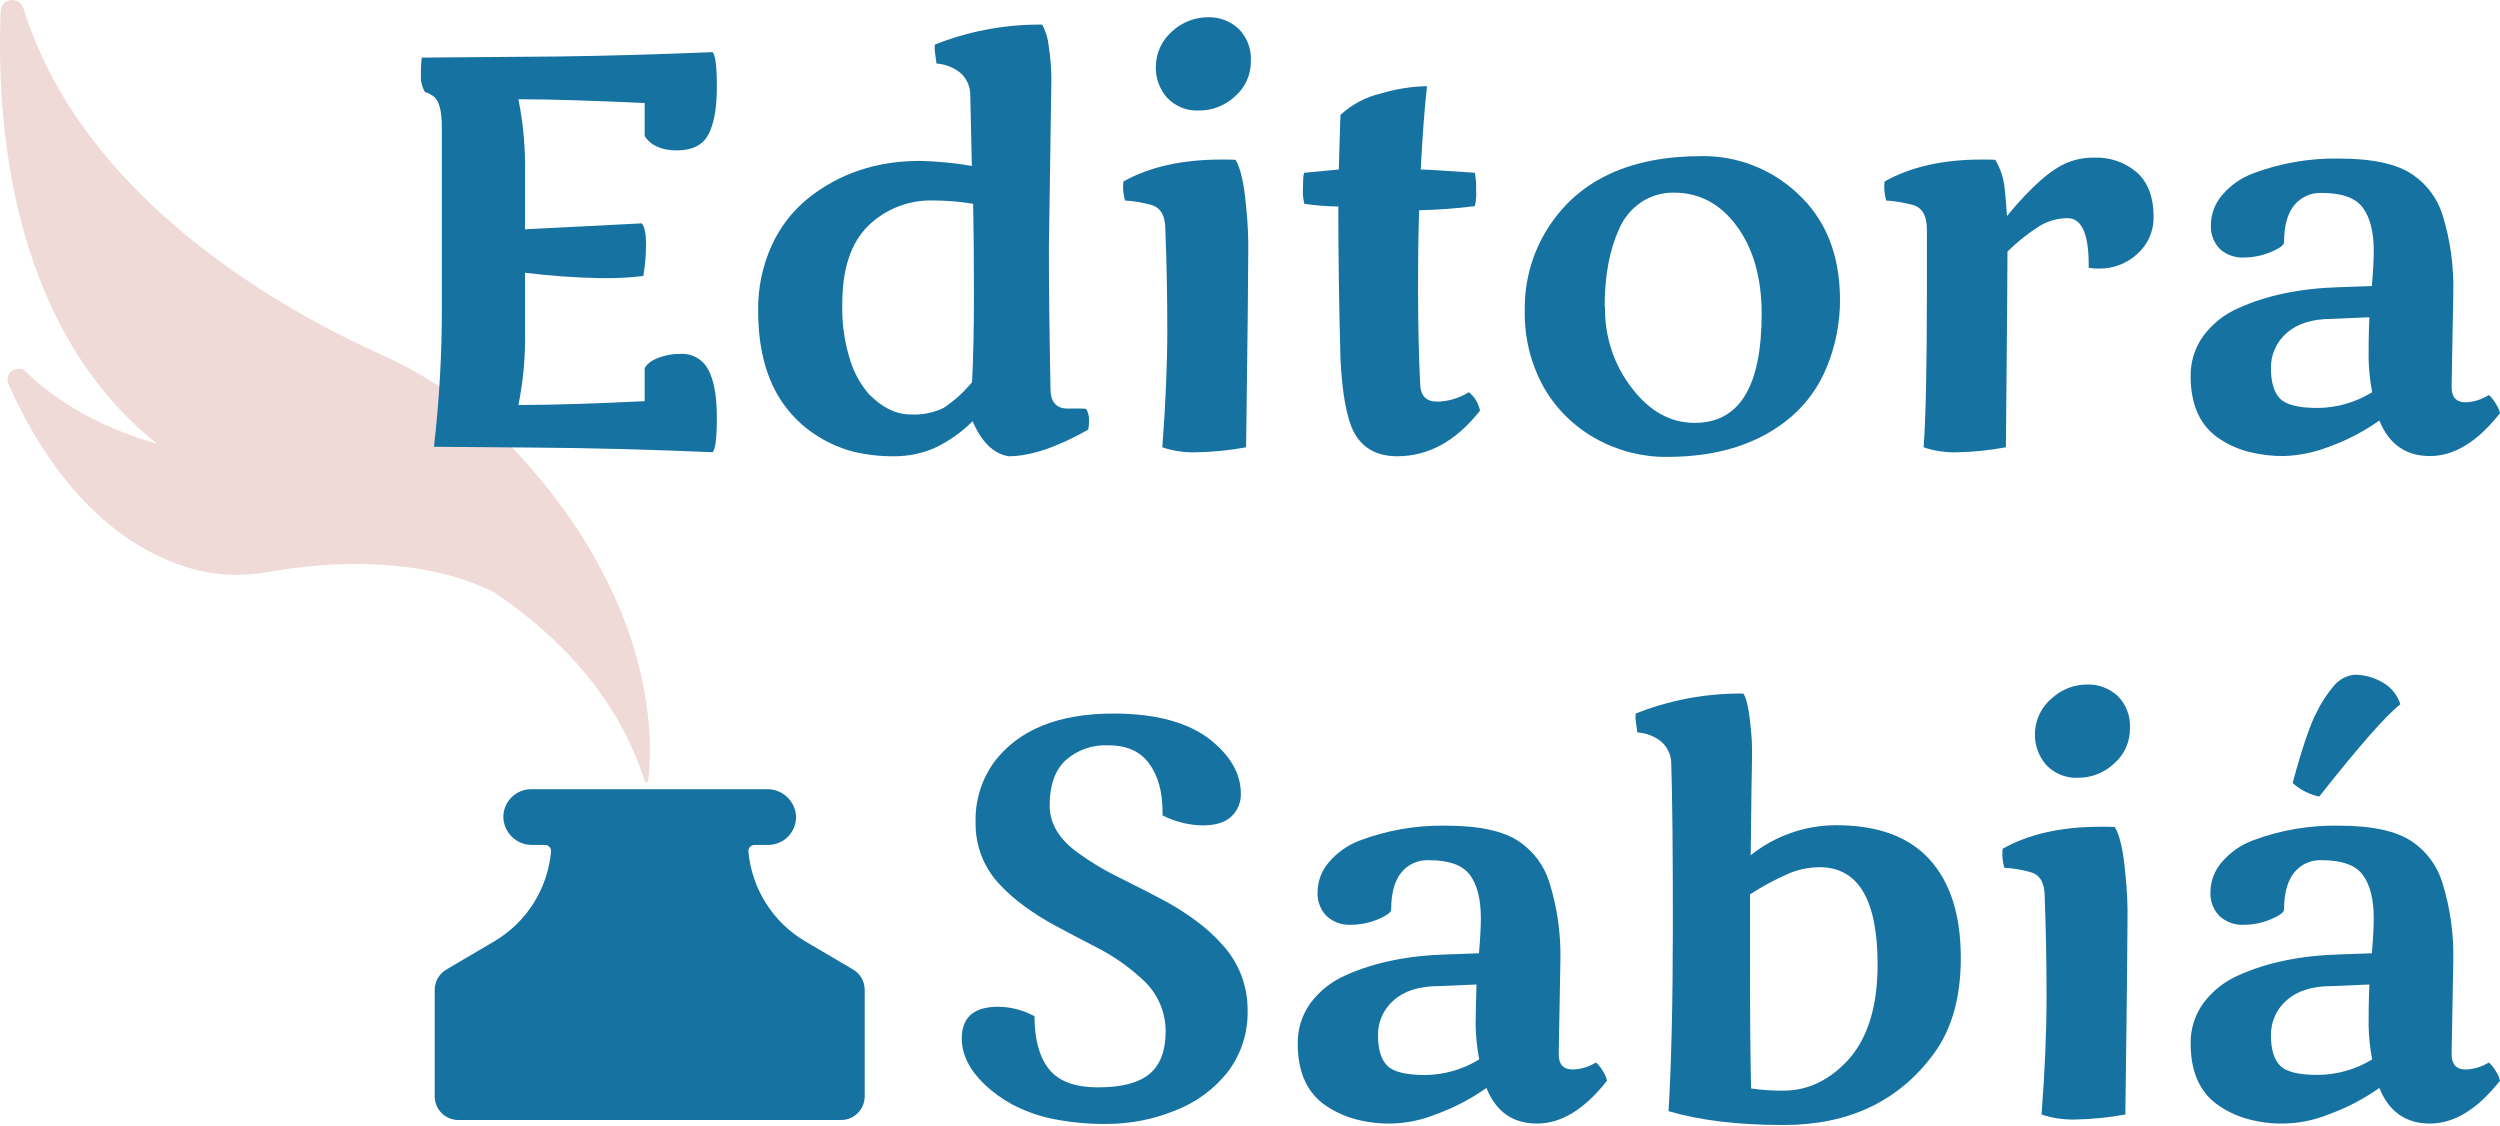
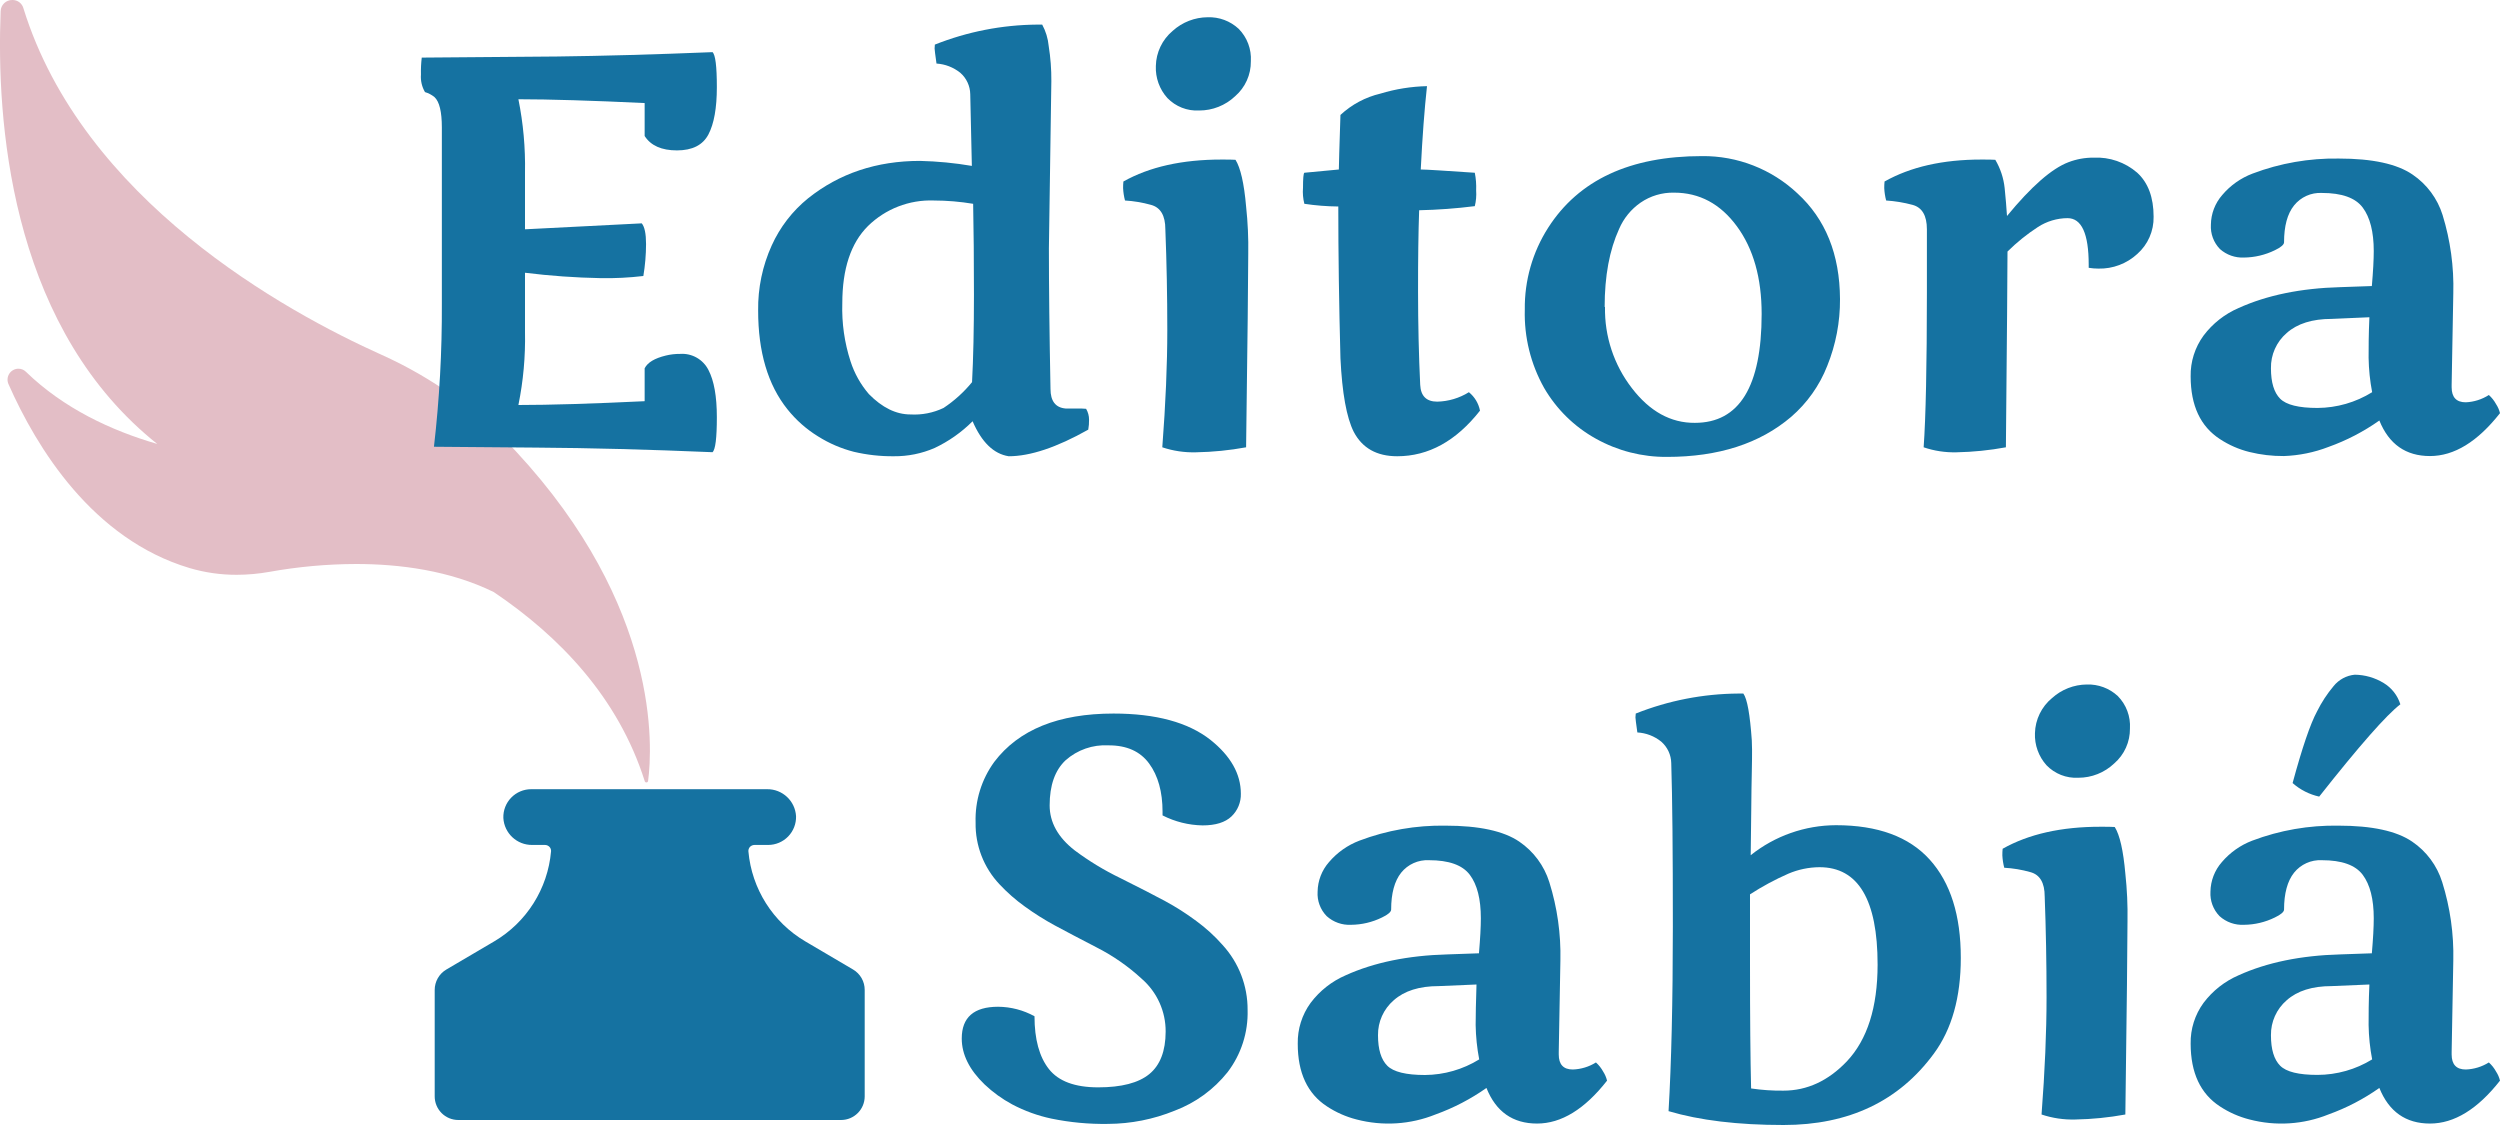
<svg xmlns="http://www.w3.org/2000/svg" viewBox="0 0 500 225.02">
  <defs>
-     <style>.cls-1{fill:#efdad7;}.cls-2{fill:#1572a1;}</style>
+     <style>.cls-1{fill:#e3bec6;}.cls-2{fill:#1572a1;}</style>
  </defs>
  <g id="Camada_2" data-name="Camada 2">
    <g id="Camada_4" data-name="Camada 4">
      <path class="cls-1" d="M103.14,90.22A82.78,82.78,0,0,0,76.4,71C56.89,62.24,16.55,40,4.68,1.64A2.24,2.24,0,0,0,2.48,0,2.3,2.3,0,0,0,.13,2.24C-.74,24.1,2,63.21,29.05,86.79c.78.69,1.58,1.34,2.4,2-9.26-2.69-18.73-7.13-26.24-14.41a2.12,2.12,0,0,0-1.51-.64,2.19,2.19,0,0,0-2,3.09c5.65,12.79,16.85,31,36.21,36.78a32.85,32.85,0,0,0,9.44,1.35,37.78,37.78,0,0,0,6.54-.59,99.62,99.62,0,0,1,17.32-1.57c8.71,0,18.7,1.28,27.54,5.61,13.12,8.84,24.9,21.07,30.2,37.83a.34.34,0,0,0,.33.25.34.34,0,0,0,.34-.31C130.49,149.52,132.13,121.44,103.14,90.22Z" />
      <path class="cls-2" d="M170.61,193.9l-9.56-5.63a23.28,23.28,0,0,1-11.37-18,1.2,1.2,0,0,1,.3-.88,1.27,1.27,0,0,1,.91-.4h2.74a5.59,5.59,0,0,0,5.58-5.75,5.73,5.73,0,0,0-5.78-5.4H106.25a5.57,5.57,0,0,0-5.58,5.75,5.72,5.72,0,0,0,5.78,5.4H109a1.24,1.24,0,0,1,.91.4,1.16,1.16,0,0,1,.3.88,23.25,23.25,0,0,1-11.36,18l-9.57,5.63A4.73,4.73,0,0,0,86.94,198v21.25A4.72,4.72,0,0,0,91.66,224h76.56a4.73,4.73,0,0,0,4.72-4.73V198A4.72,4.72,0,0,0,170.61,193.9Z" />
      <path class="cls-2" d="M141.69,74q1.68,3.2,1.68,9.44c0,4.17-.29,6.5-.87,7q-19.22-.81-35.21-.92t-20.5-.17a239,239,0,0,0,1.58-28.67V25.5q0-4.72-1.47-6.08a5.42,5.42,0,0,0-1.9-1,6,6,0,0,1-.81-3.51,23.68,23.68,0,0,1,.16-3.39q4.83-.06,13.57-.11t13.52-.11q13.41-.16,31.06-.87.87.76.87,7t-1.68,9.45q-1.68,3.2-6.3,3.2t-6.46-2.88V20.61q-15.86-.75-25.25-.76A67.63,67.63,0,0,1,105,34.51V45.86l23.35-1.19c.57.68.86,2.07.86,4.15a39,39,0,0,1-.54,6.38,63.06,63.06,0,0,1-8.5.43A145.1,145.1,0,0,1,105,54.55V66.39A66.4,66.4,0,0,1,103.68,81q9.39,0,25.25-.76V73.66c.61-1.19,2-2,4.23-2.55a11.74,11.74,0,0,1,2.88-.33A5.88,5.88,0,0,1,141.69,74Z" />
      <path class="cls-2" d="M210.27,16.21l-.49,33.45q0,11.56.32,28.13c0,2.42,1,3.73,3,3.91.43,0,1.1,0,2,0s1.61,0,2.12.06a4.22,4.22,0,0,1,.59,2.17,10,10,0,0,1-.16,2q-9.45,5.32-15.91,5.32-4.5-.7-7.22-7a27.15,27.15,0,0,1-7.6,5.35,20,20,0,0,1-8.15,1.65,33.54,33.54,0,0,1-8-.89,25.16,25.16,0,0,1-7.14-3.07,23.75,23.75,0,0,1-6.14-5.43q-5.87-7.33-5.86-19.76a30.46,30.46,0,0,1,2.71-13,25.81,25.81,0,0,1,7.28-9.44Q171,32.18,184,32.18a71.48,71.48,0,0,1,10.37,1l-.32-14.34a5.8,5.8,0,0,0-2-4.29,8.46,8.46,0,0,0-4.75-1.84c-.25-1.77-.38-2.78-.38-3a7.79,7.79,0,0,1,.05-.79,56.55,56.55,0,0,1,20.47-4h1a11.2,11.2,0,0,1,1.3,4.29A42.57,42.57,0,0,1,210.27,16.21ZM186.76,40.1a17.89,17.89,0,0,0-13.17,5.11q-5.13,5.1-5.13,15.47a34.13,34.13,0,0,0,1.65,11.6,18.94,18.94,0,0,0,3.67,6.54q4,4.07,8.31,4.07a13.56,13.56,0,0,0,6.62-1.3,25.69,25.69,0,0,0,5.7-5.16q.38-7.17.38-17.46t-.16-18.21A48.5,48.5,0,0,0,186.76,40.1Z" />
      <path class="cls-2" d="M233.07,45.86q0-4.12-2.88-4.89A25,25,0,0,0,225,40.1a12,12,0,0,1-.38-2.47,11.56,11.56,0,0,1,.06-1.33q7.82-4.39,19.6-4.39c1.26,0,2.2,0,2.82.05,1,1.59,1.72,4.71,2.12,9.34a76,76,0,0,1,.43,9.5q0,6.36-.43,38.66a61.2,61.2,0,0,1-10,1,19.42,19.42,0,0,1-6.76-1q1-13.08,1-23.43T233.07,45.86Zm1.47-39.69a10.53,10.53,0,0,1,7-2.72,8.65,8.65,0,0,1,6.19,2.31,8.49,8.49,0,0,1,2.44,6.49,9.1,9.1,0,0,1-3.15,7,10.42,10.42,0,0,1-7.19,2.85,8.22,8.22,0,0,1-6.36-2.5,9,9,0,0,1-2.3-6.4A9.42,9.42,0,0,1,234.54,6.17Z" />
      <path class="cls-2" d="M293.78,78.44A6.32,6.32,0,0,1,296,82.13q-7.17,9.12-16.56,9.12-6.13,0-8.69-4.88-2.16-4.29-2.66-14.72-.43-16.29-.43-30.35a48.74,48.74,0,0,1-6.79-.54,9.8,9.8,0,0,1-.27-3.21c0-1.84.09-2.86.27-3l6.9-.65q0-1.14.32-10.91a17.72,17.72,0,0,1,8-4.27,34.66,34.66,0,0,1,9.31-1.49q-.76,6.9-1.25,16.67c1.2,0,4.8.25,10.81.65a15,15,0,0,1,.27,3.53,10.11,10.11,0,0,1-.27,3.15,107.66,107.66,0,0,1-11.13.82q-.23,6.45-.22,16.31t.43,18.6c.11,2.24,1.24,3.37,3.4,3.37A12.52,12.52,0,0,0,293.78,78.44Z" />
      <path class="cls-2" d="M368,59.82a35,35,0,0,1-2.55,13.35,26,26,0,0,1-7.23,10.21q-9.39,8-24.81,8a28.68,28.68,0,0,1-14.23-3.64,27.24,27.24,0,0,1-10.37-10.18,30.24,30.24,0,0,1-3.85-15.63,29.64,29.64,0,0,1,4.67-16.38q9.17-14.33,30.78-14.33a27.48,27.48,0,0,1,19.06,7.44Q367.94,46.41,368,59.82Zm-47,1.57a25.77,25.77,0,0,0,5.37,16.23q5.37,7,12.6,6.95,13.35,0,13.36-21.77,0-10.8-4.95-17.54t-12.59-6.73a11.39,11.39,0,0,0-6.68,2,12.3,12.3,0,0,0-4.29,5.26Q320.93,52.11,320.93,61.39Z" />
      <path class="cls-2" d="M417.74,52.92q0-9.29-4.24-9.29a11,11,0,0,0-5.91,1.77,38.06,38.06,0,0,0-6.09,4.91q0,5.43-.32,39.15a60.68,60.68,0,0,1-9.86,1,18.81,18.81,0,0,1-6.59-1q.64-9,.65-30.89V45.86q0-4.12-2.88-4.89a27.18,27.18,0,0,0-5.27-.87,12,12,0,0,1-.38-2.47,11.56,11.56,0,0,1,.06-1.33q7.81-4.39,19.33-4.39c1.26,0,2.2,0,2.82.05a14,14,0,0,1,1.87,5.65c.2,2,.36,3.82.47,5.59q7.28-8.85,12.27-10.75a13.76,13.76,0,0,1,5.05-.92,12.39,12.39,0,0,1,8.71,3q3.29,3,3.29,8.82a9.68,9.68,0,0,1-3.26,7.44,11.09,11.09,0,0,1-7.77,2.93,11.66,11.66,0,0,1-1.95-.16Z" />
      <path class="cls-2" d="M490.66,58.67l-.33,18.25v.54c0,2,.95,3,2.83,3A9.3,9.3,0,0,0,497.77,79a6.8,6.8,0,0,1,1.44,1.82,5.73,5.73,0,0,1,.79,1.81q-6.74,8.58-14,8.58t-10.13-7.11a42.16,42.16,0,0,1-10.18,5.29,27.51,27.51,0,0,1-8.9,1.82,27.9,27.9,0,0,1-6.9-.81A19.11,19.11,0,0,1,444,87.83q-5.86-3.8-5.87-12.54a13.4,13.4,0,0,1,2.58-8.17,17.38,17.38,0,0,1,7-5.51q8.52-3.86,20.36-4.18l6.3-.22q.38-4.4.38-7c0-3.84-.74-6.73-2.2-8.69s-4.19-2.93-8.18-2.93a6.69,6.69,0,0,0-5.56,2.5q-2,2.49-2,7.38c0,.44-.62,1-1.85,1.58a14.39,14.39,0,0,1-6.16,1.46A6.77,6.77,0,0,1,444,49.82a6.42,6.42,0,0,1-1.82-4.88A9.17,9.17,0,0,1,444.45,39a14.77,14.77,0,0,1,6.08-4.29,46.53,46.53,0,0,1,17.22-3q10.1,0,14.77,3.21a15.28,15.28,0,0,1,6,8.09A48.7,48.7,0,0,1,490.66,58.67ZM474.43,78.44a40,40,0,0,1-.71-6.87c0-1.94,0-4.64.16-8.12l-7.54.33q-5.82,0-9,2.82a9.09,9.09,0,0,0-3.15,7.06q0,4.23,1.84,6.08t7.47,1.85A21,21,0,0,0,474.43,78.44Z" />
      <path class="cls-2" d="M192.35,207.7q0-6.34,7.27-6.35a15.33,15.33,0,0,1,7.28,1.9q0,6.9,2.88,10.56t9.85,3.66q7,0,10.24-2.66t3.26-8.47a13.89,13.89,0,0,0-4.78-10.58,40.2,40.2,0,0,0-9.07-6.3q-5.16-2.67-8.31-4.37a54.19,54.19,0,0,1-6-3.78,34.36,34.36,0,0,1-5.07-4.45,17.53,17.53,0,0,1-4.78-12.35,19.56,19.56,0,0,1,3.74-12.14q7.33-9.66,23.84-9.66,12.7,0,19.39,5.26,6.07,4.84,6.08,10.75a6.06,6.06,0,0,1-1.88,4.57c-1.25,1.19-3.17,1.79-5.78,1.79a18.29,18.29,0,0,1-8-2v-.71q0-6-2.68-9.66t-8.12-3.64a11.93,11.93,0,0,0-8.61,3q-3.17,3-3.17,9,0,5.1,5,9a55.56,55.56,0,0,0,9.12,5.54c3.77,1.88,6.74,3.41,8.94,4.59a50.93,50.93,0,0,1,6.27,4,32.83,32.83,0,0,1,5.26,4.8,19.07,19.07,0,0,1,5,13,19.59,19.59,0,0,1-4,12.43,24.65,24.65,0,0,1-10.59,7.71,35.77,35.77,0,0,1-13.33,2.64,51.83,51.83,0,0,1-11.32-1.06,30.14,30.14,0,0,1-7.82-2.83,25.79,25.79,0,0,1-5.54-4Q192.35,212.49,192.35,207.7Z" />
      <path class="cls-2" d="M312.08,192.12l-.33,18.24v.54c0,2,.94,3,2.82,3a9.3,9.3,0,0,0,4.62-1.41,7,7,0,0,1,1.44,1.82,5.93,5.93,0,0,1,.78,1.82q-6.72,8.58-14,8.58t-10.12-7.12a42.94,42.94,0,0,1-10.18,5.3,25.2,25.2,0,0,1-15.81,1,19.44,19.44,0,0,1-5.89-2.6q-5.87-3.81-5.86-12.55a13.42,13.42,0,0,1,2.58-8.17,17.43,17.43,0,0,1,7-5.51q8.52-3.86,20.36-4.18l6.3-.22q.38-4.4.38-7c0-3.84-.73-6.73-2.2-8.69s-4.19-2.93-8.17-2.93a6.71,6.71,0,0,0-5.57,2.5c-1.32,1.66-2,4.13-2,7.38,0,.44-.61,1-1.84,1.58a14.29,14.29,0,0,1-6.17,1.46,6.76,6.76,0,0,1-4.88-1.73,6.42,6.42,0,0,1-1.82-4.89,9.17,9.17,0,0,1,2.28-5.92,15,15,0,0,1,6.08-4.29,46.51,46.51,0,0,1,17.21-3q10.09,0,14.77,3.2a15.35,15.35,0,0,1,6,8.09A48.73,48.73,0,0,1,312.08,192.12Zm-16.24,19.76a40,40,0,0,1-.71-6.87c0-1.93.06-4.64.17-8.11l-7.55.32q-5.81,0-9,2.83a9.07,9.07,0,0,0-3.15,7c0,2.83.62,4.85,1.85,6.09S281.21,215,285,215A20.94,20.94,0,0,0,295.84,211.88Z" />
      <path class="cls-2" d="M350.36,148.08l.05,1.85c0,1,0,2.5-.05,4.45s-.08,4.51-.11,7.66-.08,6.13-.11,9a27.47,27.47,0,0,1,17.05-6q12.54,0,18.76,6.89t6.21,19.66q0,11.79-5.37,19.11Q376.31,225,356.71,225q-13.68,0-23-2.77.85-14.38.86-36.87t-.32-32.74a5.84,5.84,0,0,0-2-4.29,8.32,8.32,0,0,0-4.78-1.84c-.25-1.78-.38-2.78-.38-3a5.77,5.77,0,0,1,.06-.78,56.44,56.44,0,0,1,20.52-4h1C349.45,139.79,350,142.91,350.36,148.08ZM350,178.87v13.95q0,15.85.22,24.87a40.66,40.66,0,0,0,6.46.44q7.11,0,12.7-5.87,6.13-6.51,6.14-19.33,0-19.49-11.62-19.49a16.16,16.16,0,0,0-6.24,1.3A54.09,54.09,0,0,0,350,178.87Z" />
      <path class="cls-2" d="M408.94,179.3q0-4.12-2.88-4.88a23.77,23.77,0,0,0-5.21-.87,12.18,12.18,0,0,1-.38-2.47,11.44,11.44,0,0,1,.06-1.33q7.82-4.41,19.6-4.4c1.26,0,2.2,0,2.82.05q1.51,2.4,2.12,9.34a76,76,0,0,1,.43,9.5q0,6.36-.43,38.66a61.37,61.37,0,0,1-10,1,19.41,19.41,0,0,1-6.76-1q1-13.08,1-23.42T408.94,179.3Zm1.47-39.69a10.52,10.52,0,0,1,6.95-2.71,8.68,8.68,0,0,1,6.19,2.3,8.5,8.5,0,0,1,2.44,6.49,9.1,9.1,0,0,1-3.15,7,10.39,10.39,0,0,1-7.19,2.86,8.22,8.22,0,0,1-6.35-2.5,9.07,9.07,0,0,1-2.31-6.41A9.42,9.42,0,0,1,410.41,139.61Z" />
      <path class="cls-2" d="M490.66,192.12l-.33,18.24v.54c0,2,.95,3,2.83,3a9.3,9.3,0,0,0,4.61-1.41,6.8,6.8,0,0,1,1.44,1.82,5.76,5.76,0,0,1,.79,1.82q-6.74,8.58-14,8.58t-10.13-7.12a42.56,42.56,0,0,1-10.18,5.3,25.16,25.16,0,0,1-15.8,1,19.33,19.33,0,0,1-5.89-2.6q-5.86-3.81-5.87-12.55a13.42,13.42,0,0,1,2.58-8.17,17.46,17.46,0,0,1,7-5.51q8.52-3.86,20.36-4.18l6.3-.22q.38-4.4.38-7c0-3.84-.74-6.73-2.2-8.69s-4.19-2.93-8.18-2.93a6.69,6.69,0,0,0-5.56,2.5c-1.32,1.66-2,4.13-2,7.38,0,.44-.62,1-1.85,1.58a14.24,14.24,0,0,1-6.16,1.46,6.77,6.77,0,0,1-4.89-1.73,6.46,6.46,0,0,1-1.82-4.89,9.17,9.17,0,0,1,2.28-5.92,15,15,0,0,1,6.08-4.29,46.53,46.53,0,0,1,17.22-3q10.1,0,14.77,3.2a15.28,15.28,0,0,1,6,8.09A48.73,48.73,0,0,1,490.66,192.12Zm-16.23,19.76a40,40,0,0,1-.71-6.87c0-1.93,0-4.64.16-8.11l-7.54.32q-5.82,0-9,2.83a9.07,9.07,0,0,0-3.15,7c0,2.83.61,4.85,1.84,6.09s3.72,1.84,7.47,1.84A21,21,0,0,0,474.43,211.88Zm-15.91-55.27q2.87-10.59,4.88-14.31a25.47,25.47,0,0,1,3.32-5.08,6.19,6.19,0,0,1,4.23-2.28,11.38,11.38,0,0,1,5.78,1.66,7.63,7.63,0,0,1,3.34,4.26q-4.19,3.21-16.23,18.46A11.89,11.89,0,0,1,458.52,156.61Z" />
    </g>
  </g>
</svg>
